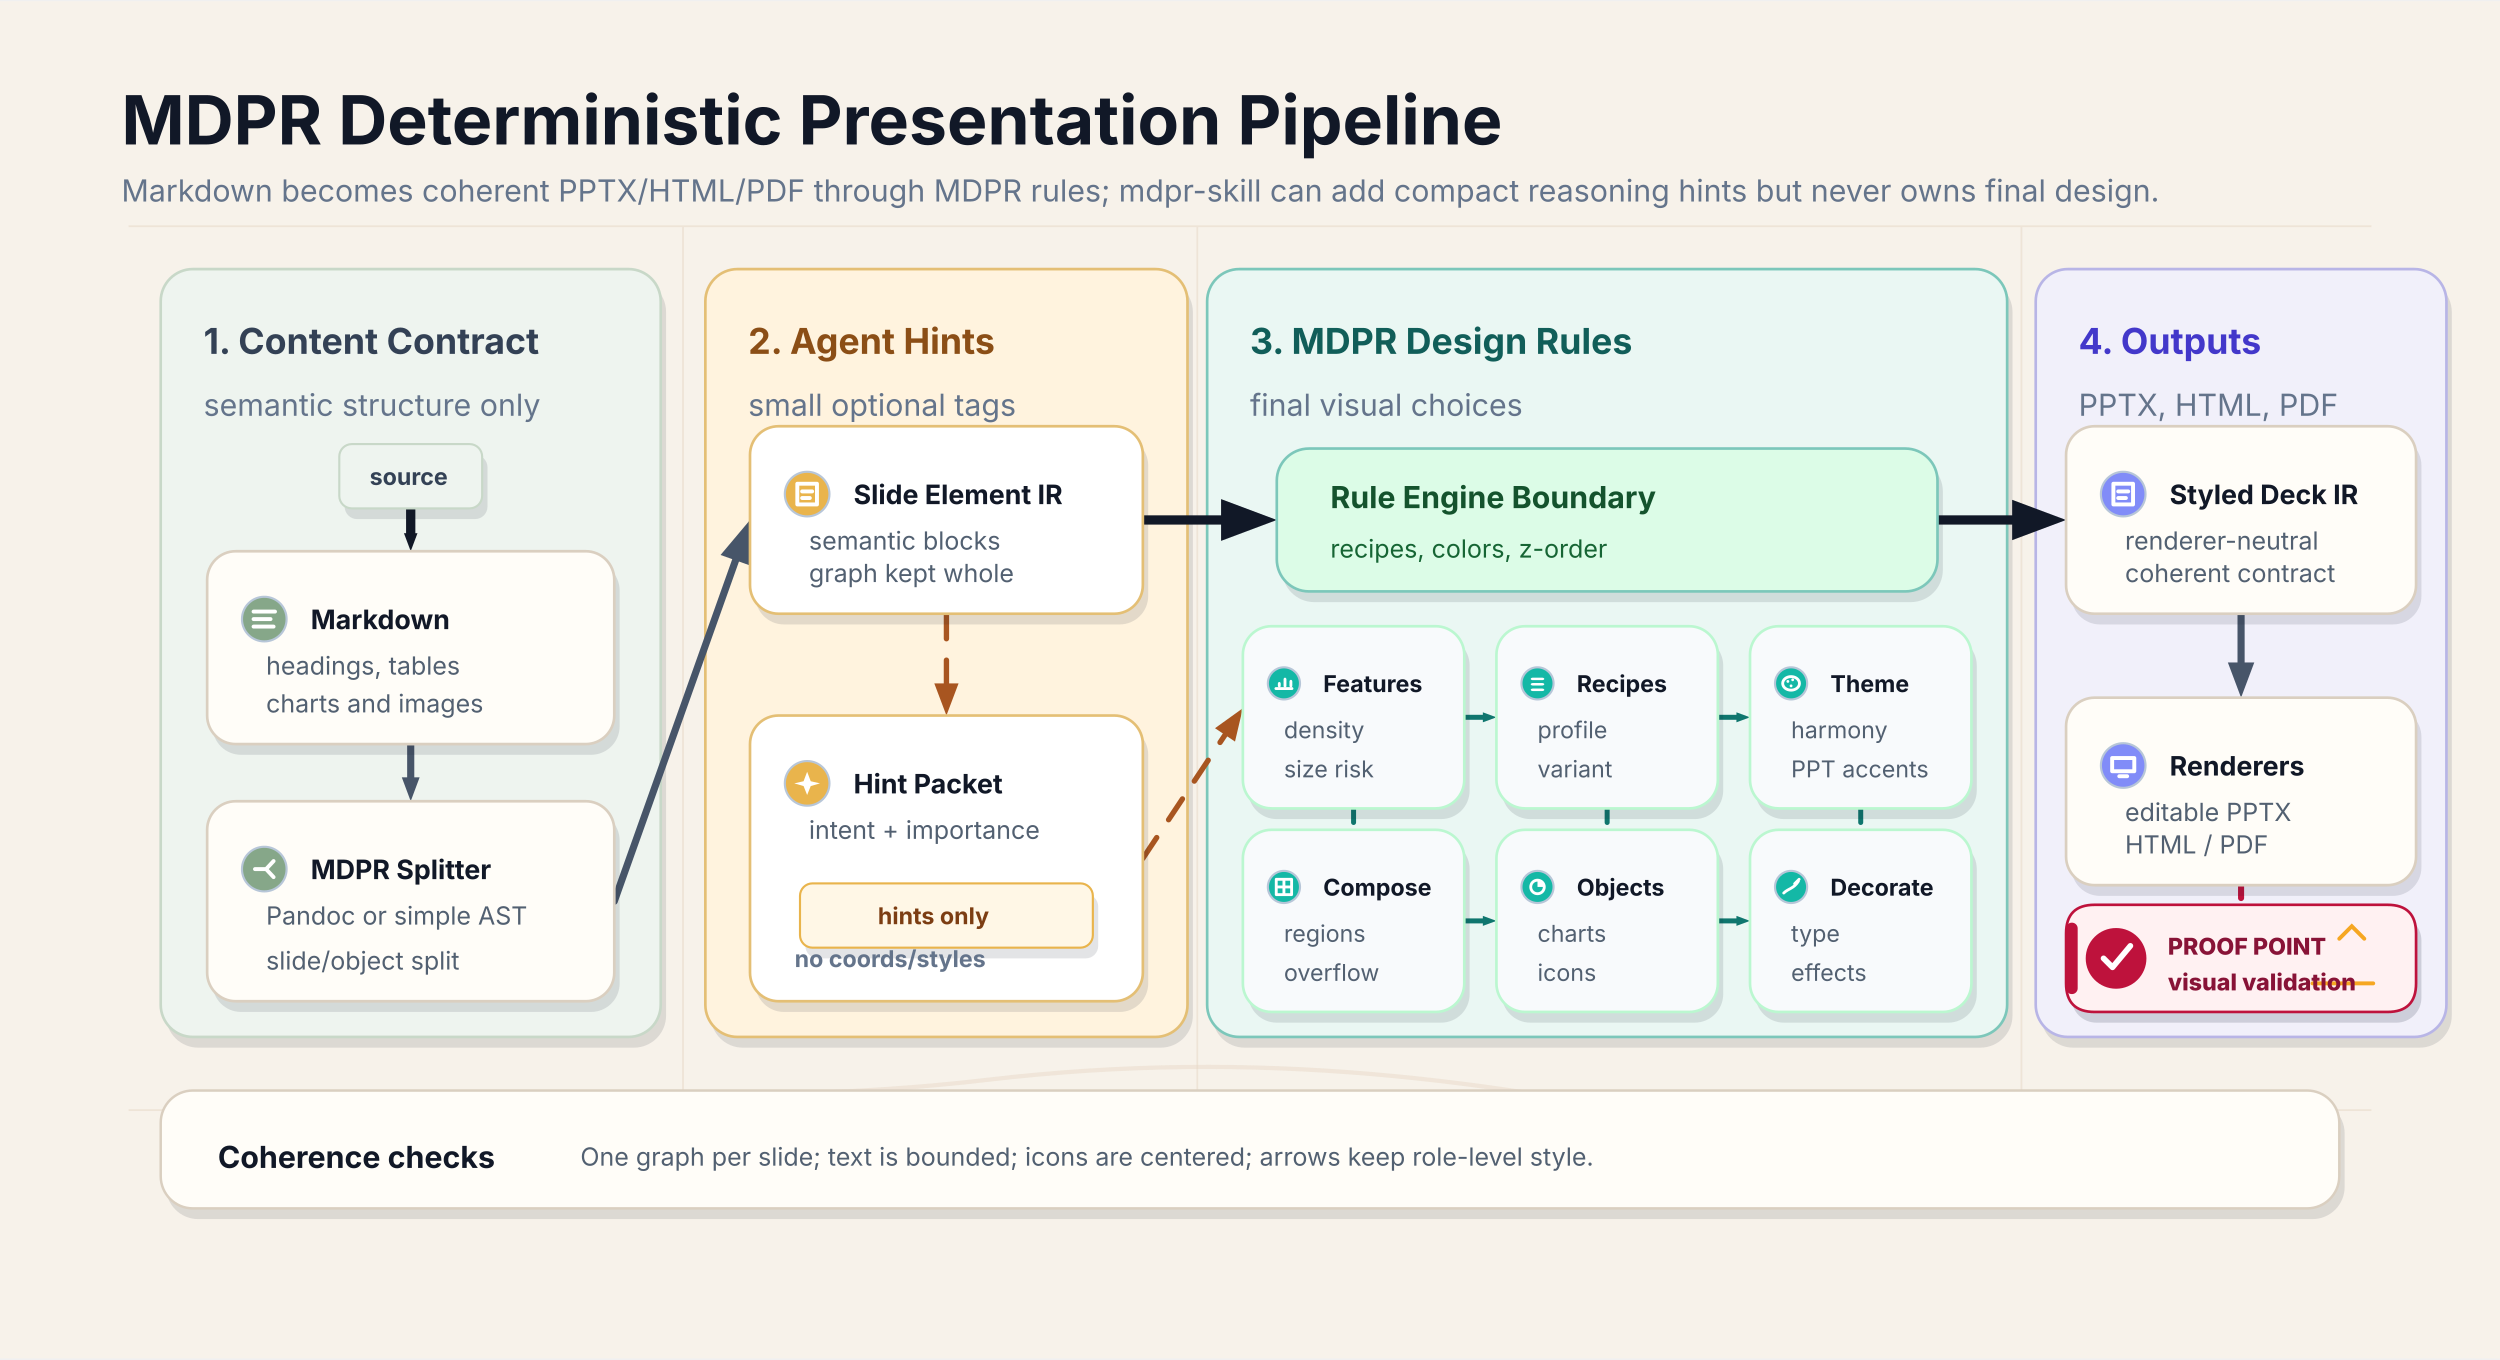
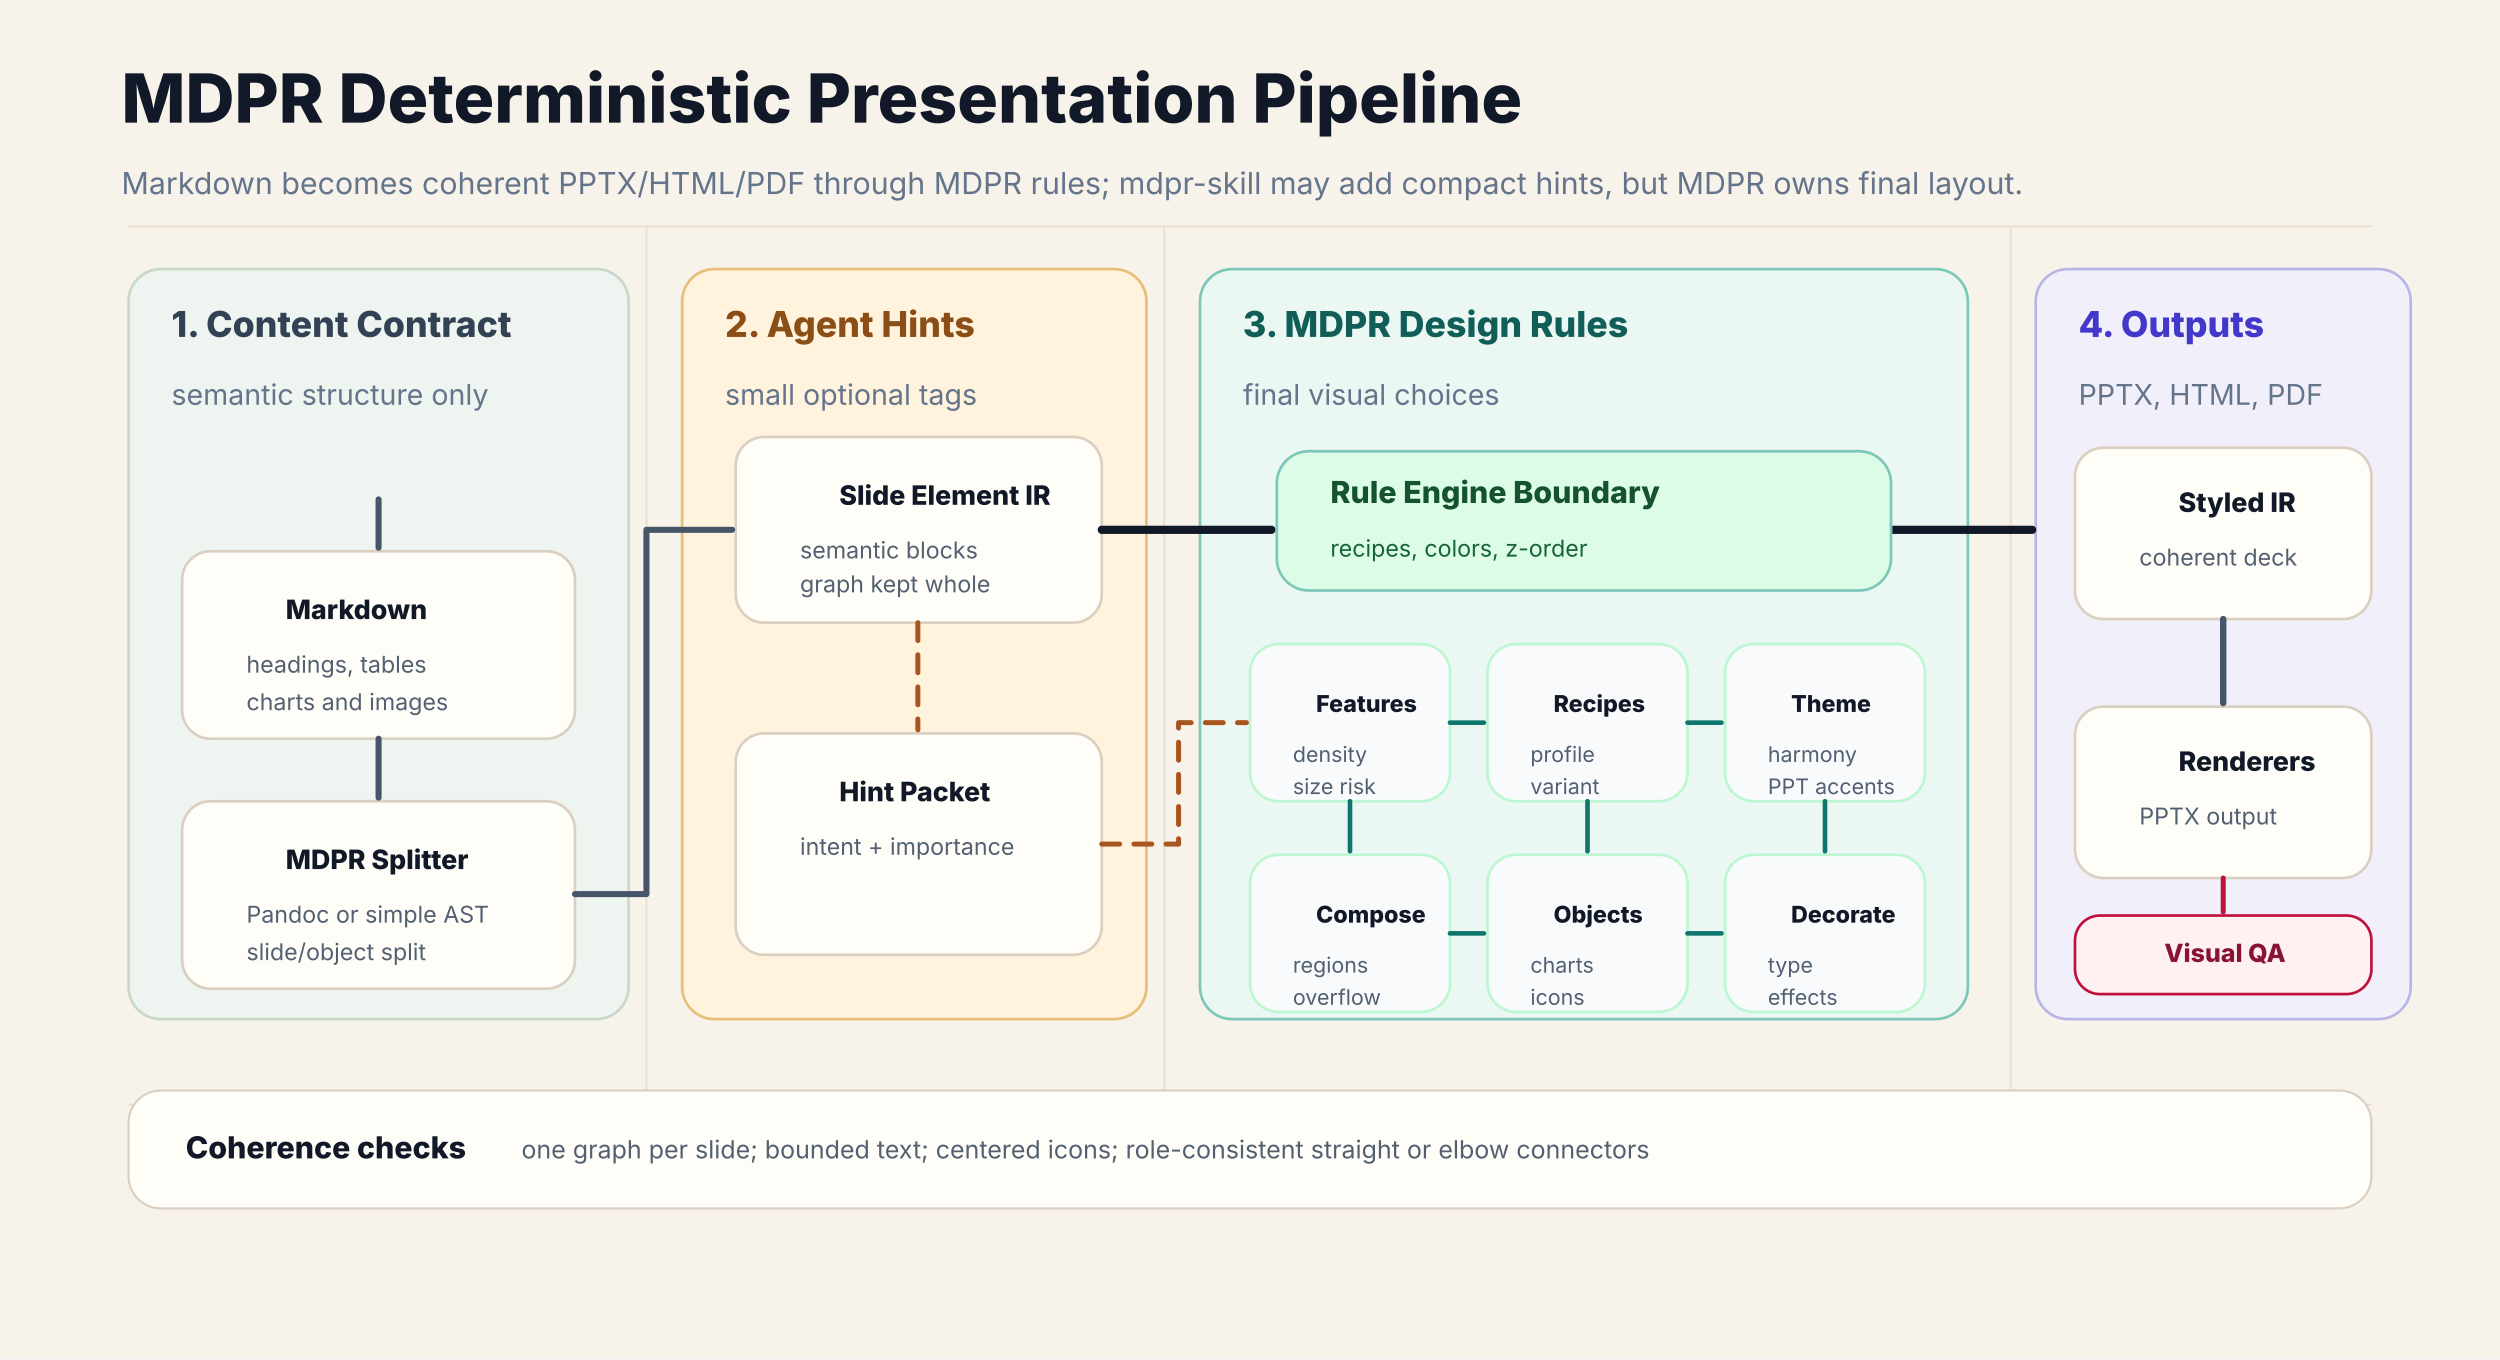
<svg xmlns="http://www.w3.org/2000/svg" width="2600" height="1414" viewBox="0 0 1400 760" role="img" aria-labelledby="title desc">
-   <rect id="z00_background" width="1400" height="760" fill="#F7F2EA" />
-   <path id="z00_editorial_grid" d="M72 126 H1328 M72 621 H1328 M382.5 126 V621 M670.5 126 V621 M1132 126 V621" fill="none" stroke="#E7D8C7" stroke-width="1" opacity="0.55" />
-   <path id="z00_flow_trace" d="M102 628 C280 602 400 622 553 604 S835 604 966 632 1190 655 1300 618" fill="none" stroke="#E7D8C7" stroke-width="2.4" opacity="0.48" />
-   <text id="header_title" x="68.0" y="66.0" fill="#111827" font-family="Inter, Segoe UI, Arial, sans-serif" font-size="38" font-weight="700" dominant-baseline="middle">MDPR Deterministic Presentation Pipeline</text>
-   <text id="header_subtitle" x="68.0" y="106.0" fill="#64748B" font-family="Inter, Segoe UI, Arial, sans-serif" font-size="17" font-weight="400" dominant-baseline="middle">Markdown becomes coherent PPTX/HTML/PDF through MDPR rules; mdpr-skill can add compact reasoning hints but never owns final design.</text>
-   <rect id="zone_content_panel_shadow" x="93.0" y="156.0" width="280.0" height="430.0" rx="18.0" fill="#0F172A" opacity="0.12" />
-   <rect id="zone_content_panel" x="90.0" y="150.0" width="280.0" height="430.0" rx="18.0" fill="#EEF4EF" stroke="#C8D8C8" stroke-width="1.5" />
-   <text id="zone_content_title" x="114.0" y="190.0" fill="#334155" font-family="Inter, Segoe UI, Arial, sans-serif" font-size="20" font-weight="700" dominant-baseline="middle">1. Content Contract</text>
-   <text id="zone_content_subtitle" x="114.0" y="226.0" fill="#64748B" font-family="Inter, Segoe UI, Arial, sans-serif" font-size="17" font-weight="400" dominant-baseline="middle">semantic structure only</text>
-   <rect id="zone_reasoning_panel_shadow" x="398.0" y="156.0" width="270.0" height="430.0" rx="18.0" fill="#0F172A" opacity="0.12" />
-   <rect id="zone_reasoning_panel" x="395.0" y="150.0" width="270.0" height="430.0" rx="18.0" fill="#FFF3DE" stroke="#E4BF75" stroke-width="1.5" />
-   <text id="zone_reasoning_title" x="419.0" y="190.0" fill="#8B4E16" font-family="Inter, Segoe UI, Arial, sans-serif" font-size="20" font-weight="700" dominant-baseline="middle">2. Agent Hints</text>
-   <text id="zone_reasoning_subtitle" x="419.0" y="226.0" fill="#64748B" font-family="Inter, Segoe UI, Arial, sans-serif" font-size="17" font-weight="400" dominant-baseline="middle">small optional tags</text>
-   <rect id="zone_rules_panel_shadow" x="679.0" y="156.0" width="448.0" height="430.0" rx="18.0" fill="#0F172A" opacity="0.12" />
-   <rect id="zone_rules_panel" x="676.0" y="150.0" width="448.0" height="430.0" rx="18.0" fill="#EAF7F3" stroke="#7CC7BA" stroke-width="1.5" />
-   <text id="zone_rules_title" x="700.0" y="190.0" fill="#115E59" font-family="Inter, Segoe UI, Arial, sans-serif" font-size="20" font-weight="700" dominant-baseline="middle">3. MDPR Design Rules</text>
-   <text id="zone_rules_subtitle" x="700.0" y="226.0" fill="#64748B" font-family="Inter, Segoe UI, Arial, sans-serif" font-size="17" font-weight="400" dominant-baseline="middle">final visual choices</text>
-   <rect id="zone_outputs_panel_shadow" x="1143.0" y="156.0" width="230.0" height="430.0" rx="18.0" fill="#0F172A" opacity="0.12" />
-   <rect id="zone_outputs_panel" x="1140.0" y="150.0" width="230.0" height="430.0" rx="18.0" fill="#F1F0FA" stroke="#B8B5E6" stroke-width="1.5" />
-   <text id="zone_outputs_title" x="1164.0" y="190.0" fill="#4338CA" font-family="Inter, Segoe UI, Arial, sans-serif" font-size="20" font-weight="700" dominant-baseline="middle">4. Outputs</text>
-   <text id="zone_outputs_subtitle" x="1164.0" y="226.0" fill="#64748B" font-family="Inter, Segoe UI, Arial, sans-serif" font-size="17" font-weight="400" dominant-baseline="middle">PPTX, HTML, PDF</text>
-   <g id="arrow_layer">
-     <path id="main_start_markdown" d="M230.0,284.0 L230.0,299.7" fill="none" stroke="#111827" stroke-width="5.2" stroke-linecap="round" stroke-linejoin="round" />
-     <polygon id="main_start_markdown_head" points="230.0,308.0 226.2,297.9 233.8,297.9" fill="#111827" />
-     <path id="main_markdown_splitter" d="M230.0,416.0 L230.0,437.0" fill="none" stroke="#475569" stroke-width="4.0" stroke-linecap="round" stroke-linejoin="round" />
-     <polygon id="main_markdown_splitter_head" points="230.0,448.0 225.0,434.6 235.0,434.6" fill="#475569" />
-     <path id="main_splitter_ir" d="M344.0,504.0 L413.4,309.0" fill="none" stroke="#475569" stroke-width="4.0" stroke-linecap="round" stroke-linejoin="round" />
-     <polygon id="main_splitter_ir_head" points="420.0,290.5 420.4,316.1 403.5,310.1" fill="#475569" />
-     <path id="hint_ir_reasoning" d="M530.0,343.0 L530.0,385.2" fill="none" stroke="#A85520" stroke-width="3.0" stroke-linecap="round" stroke-linejoin="round" stroke-dasharray="14 12" />
-     <polygon id="hint_ir_reasoning_head" points="530.0,400.0 523.2,382.0 536.8,382.0" fill="#A85520" />
-     <path id="main_ir_rules" d="M640.0,290.5 L689.4,290.5" fill="none" stroke="#111827" stroke-width="5.2" stroke-linecap="round" stroke-linejoin="round" />
-     <polygon id="main_ir_rules_head" points="715.0,290.5 683.8,302.2 683.8,278.8" fill="#111827" />
-     <path id="hint_reasoning_rules" d="M640.0,480.0 L687.8,408.2" fill="none" stroke="#A85520" stroke-width="3.0" stroke-linecap="round" stroke-linejoin="round" stroke-dasharray="14 12" />
-     <polygon id="hint_reasoning_rules_head" points="696.0,395.9 691.6,414.6 680.4,407.1" fill="#A85520" />
-     <path id="rule_features_recipes" d="M820.0,401.0 L831.8,401.0" fill="none" stroke="#0F766E" stroke-width="2.8" stroke-linecap="round" stroke-linejoin="round" />
-     <polygon id="rule_features_recipes_head" points="838.0,401.0 830.4,403.8 830.4,398.2" fill="#0F766E" />
-     <path id="rule_recipes_theme" d="M962.0,401.0 L973.8,401.0" fill="none" stroke="#0F766E" stroke-width="2.8" stroke-linecap="round" stroke-linejoin="round" />
-     <polygon id="rule_recipes_theme_head" points="980.0,401.0 972.4,403.8 972.4,398.2" fill="#0F766E" />
-     <path id="rule_features_compose" d="M758.0,452.0 L758.0,459.9" fill="none" stroke="#0F766E" stroke-width="2.8" stroke-linecap="round" stroke-linejoin="round" />
-     <path id="rule_recipes_objects" d="M900.0,452.0 L900.0,459.9" fill="none" stroke="#0F766E" stroke-width="2.8" stroke-linecap="round" stroke-linejoin="round" />
-     <path id="rule_theme_decorate" d="M1042.0,452.0 L1042.0,459.9" fill="none" stroke="#0F766E" stroke-width="2.8" stroke-linecap="round" stroke-linejoin="round" />
-     <path id="rule_compose_objects" d="M820.0,515.0 L831.8,515.0" fill="none" stroke="#0F766E" stroke-width="2.8" stroke-linecap="round" stroke-linejoin="round" />
-     <polygon id="rule_compose_objects_head" points="838.0,515.0 830.4,517.8 830.4,512.2" fill="#0F766E" />
-     <path id="rule_objects_decorate" d="M962.0,515.0 L973.8,515.0" fill="none" stroke="#0F766E" stroke-width="2.8" stroke-linecap="round" stroke-linejoin="round" />
-     <polygon id="rule_objects_decorate_head" points="980.0,515.0 972.4,517.8 972.4,512.2" fill="#0F766E" />
-     <path id="main_rules_styled_ir" d="M1085.0,290.5 L1132.2,290.5" fill="none" stroke="#111827" stroke-width="5.2" stroke-linecap="round" stroke-linejoin="round" />
-     <polygon id="main_rules_styled_ir_head" points="1157.0,290.5 1126.8,301.8 1126.8,279.2" fill="#111827" />
-     <path id="main_styled_renderers" d="M1255.0,343.0 L1255.0,373.8" fill="none" stroke="#475569" stroke-width="4.0" stroke-linecap="round" stroke-linejoin="round" />
-     <polygon id="main_styled_renderers_head" points="1255.0,390.0 1247.6,370.3 1262.4,370.3" fill="#475569" />
-     <path id="validation_loop" d="M1255.0,495.0 L1255.0,502.2" fill="none" stroke="#BE123C" stroke-width="3.4" stroke-linecap="round" stroke-linejoin="round" />
+   <rect width="1400" height="760" fill="#F7F2EA" />
+   <path d="M72 126 H1328 M72 618 H1328 M362 126 V618 M652 126 V618 M1126 126 V618" fill="none" stroke="#E7D8C7" stroke-width="1.2" opacity="0.7" />
+   <text x="68" y="68" font-family="Aptos, Inter, Arial" font-size="38" font-weight="800" fill="#111827">MDPR Deterministic Presentation Pipeline</text>
+   <text x="68" y="108" font-family="Aptos, Inter, Arial" font-size="17" fill="#64748B">Markdown becomes coherent PPTX/HTML/PDF through MDPR rules; mdpr-skill may add compact hints, but MDPR owns final layout.</text>
+   <g fill="#EEF4EF" stroke="#C8D8C8" stroke-width="1.5">
+     <rect x="72" y="150" width="280" height="420" rx="18" />
  </g>
-   <rect id="start_flag_shadow" x="193.0" y="254.0" width="80.0" height="36.0" rx="7.0" fill="#0F172A" opacity="0.12" />
-   <rect id="start_flag" x="190.0" y="248.0" width="80.0" height="36.0" rx="7.0" fill="#EEF4EF" stroke="#C8D8C8" stroke-width="1.2" />
-   <text id="start_flag_text" x="207.0" y="266.0" fill="#334155" font-family="Inter, Segoe UI, Arial, sans-serif" font-size="13" font-weight="700" dominant-baseline="middle">source</text>
-   <rect id="markdown_card_shadow" x="119.0" y="314.0" width="228.0" height="108.0" rx="16.0" fill="#0F172A" opacity="0.12" />
-   <rect id="markdown_card" x="116.0" y="308.0" width="228.0" height="108.0" rx="16.0" fill="#FFFDF8" stroke="#DACFC0" stroke-width="1.5" />
-   <circle id="markdown_dot" cx="148.0" cy="346.0" r="12.5" fill="#86A789" stroke="#B7C6D8" stroke-width="1.2" />
-   <path id="markdown_icon" d="M142.0,341.8 H154.0 M142.0,346.0 H151.5 M142.0,350.2 H153.2" fill="none" stroke="#FFFFFF" stroke-width="2.2" stroke-linecap="round" stroke-linejoin="round" />
-   <text id="markdown_title" x="174.0" y="346.0" fill="#111827" font-family="Inter, Segoe UI, Arial, sans-serif" font-size="15" font-weight="700" dominant-baseline="middle">Markdown</text>
-   <text id="markdown_line_0" x="149.0" y="372.0" fill="#526071" font-family="Inter, Segoe UI, Arial, sans-serif" font-size="14" font-weight="400" dominant-baseline="middle">headings, tables</text>
-   <text id="markdown_line_1" x="149.0" y="393.2" fill="#526071" font-family="Inter, Segoe UI, Arial, sans-serif" font-size="14" font-weight="400" dominant-baseline="middle">charts and images</text>
-   <rect id="splitter_card_shadow" x="119.0" y="454.0" width="228.0" height="112.0" rx="16.0" fill="#0F172A" opacity="0.12" />
-   <rect id="splitter_card" x="116.0" y="448.0" width="228.0" height="112.0" rx="16.0" fill="#FFFDF8" stroke="#DACFC0" stroke-width="1.5" />
-   <circle id="splitter_dot" cx="148.0" cy="486.0" r="12.5" fill="#86A789" stroke="#B7C6D8" stroke-width="1.2" />
-   <path id="splitter_icon" d="M142.8,486.0 H149.0 M149.0,486.0 L153.2,481.5 M149.0,486.0 L153.2,490.5" fill="none" stroke="#FFFFFF" stroke-width="2.2" stroke-linecap="round" stroke-linejoin="round" />
-   <text id="splitter_title" x="174.0" y="486.0" fill="#111827" font-family="Inter, Segoe UI, Arial, sans-serif" font-size="15" font-weight="700" dominant-baseline="middle">MDPR Splitter</text>
-   <text id="splitter_line_0" x="149.0" y="512.0" fill="#526071" font-family="Inter, Segoe UI, Arial, sans-serif" font-size="14" font-weight="400" dominant-baseline="middle">Pandoc or simple AST</text>
-   <text id="splitter_line_1" x="149.0" y="537.2" fill="#526071" font-family="Inter, Segoe UI, Arial, sans-serif" font-size="14" font-weight="400" dominant-baseline="middle">slide/object split</text>
-   <rect id="ir_core_card_shadow" x="423.0" y="244.0" width="220.0" height="105.0" rx="16.0" fill="#0F172A" opacity="0.12" />
-   <rect id="ir_core_card" x="420.0" y="238.0" width="220.0" height="105.0" rx="16.0" fill="#FFFFFF" stroke="#E4BF75" stroke-width="1.5" />
-   <circle id="ir_core_dot" cx="452.0" cy="276.0" r="12.5" fill="#E9B44C" stroke="#B7C6D8" stroke-width="1.2" />
-   <path id="ir_core_icon" d="M446.5,270.2 H457.5 V281.8 H446.5 Z M449.2,274.5 H454.8 M449.2,278.2 H453.5" fill="none" stroke="#FFFFFF" stroke-width="2.2" stroke-linecap="round" stroke-linejoin="round" />
-   <text id="ir_core_title" x="478.0" y="276.0" fill="#111827" font-family="Inter, Segoe UI, Arial, sans-serif" font-size="15" font-weight="700" dominant-baseline="middle">Slide Element IR</text>
-   <text id="ir_core_line_0" x="453.0" y="302.0" fill="#526071" font-family="Inter, Segoe UI, Arial, sans-serif" font-size="14" font-weight="400" dominant-baseline="middle">semantic blocks</text>
-   <text id="ir_core_line_1" x="453.0" y="320.2" fill="#526071" font-family="Inter, Segoe UI, Arial, sans-serif" font-size="14" font-weight="400" dominant-baseline="middle">graph kept whole</text>
-   <rect id="reasoning_card_shadow" x="423.0" y="406.0" width="220.0" height="160.0" rx="16.0" fill="#0F172A" opacity="0.12" />
-   <rect id="reasoning_card" x="420.0" y="400.0" width="220.0" height="160.0" rx="16.0" fill="#FFFFFF" stroke="#E4BF75" stroke-width="1.5" />
-   <circle id="reasoning_dot" cx="452.0" cy="438.0" r="12.5" fill="#E9B44C" stroke="#B7C6D8" stroke-width="1.2" />
-   <path id="reasoning_icon" d="M452.0,431.5 L454.0,436.8 L459.2,438.0 L454.0,439.5 L452.0,444.5 L450.0,439.5 L444.8,438.0 L450.0,436.8 Z" fill="#FFFFFF" />
-   <text id="reasoning_title" x="478.0" y="438.0" fill="#111827" font-family="Inter, Segoe UI, Arial, sans-serif" font-size="15" font-weight="700" dominant-baseline="middle">Hint Packet</text>
-   <text id="reasoning_line_0" x="453.0" y="464.0" fill="#526071" font-family="Inter, Segoe UI, Arial, sans-serif" font-size="14" font-weight="400" dominant-baseline="middle">intent + importance</text>
-   <rect id="reasoning_guard_shadow" x="451.0" y="500.0" width="164.0" height="36.0" rx="7.0" fill="#0F172A" opacity="0.12" />
-   <rect id="reasoning_guard" x="448.0" y="494.0" width="164.0" height="36.0" rx="7.0" fill="#FFF7E6" stroke="#E9B44C" stroke-width="1.2" />
-   <text id="reasoning_guard_text" x="491.6" y="512.0" fill="#7C3D12" font-family="Inter, Segoe UI, Arial, sans-serif" font-size="13" font-weight="700" dominant-baseline="middle">hints only</text>
-   <text id="reasoning_limit" x="445.0" y="536.0" fill="#64748B" font-family="Inter, Segoe UI, Arial, sans-serif" font-size="13" font-weight="700" dominant-baseline="middle">no coords/styles</text>
-   <rect id="rule_engine_card_shadow" x="718.0" y="256.5" width="370.0" height="80.0" rx="18.0" fill="#0F172A" opacity="0.12" />
-   <rect id="rule_engine_card" x="715.0" y="250.5" width="370.0" height="80.0" rx="18.0" fill="#DCFCE7" stroke="#7CC7BA" stroke-width="1.5" />
-   <text id="rule_engine_title" x="745.0" y="277.5" fill="#14532D" font-family="Inter, Segoe UI, Arial, sans-serif" font-size="17" font-weight="700" dominant-baseline="middle">Rule Engine Boundary</text>
-   <text id="rule_engine_body" x="745.0" y="306.5" fill="#166534" font-family="Inter, Segoe UI, Arial, sans-serif" font-size="14" font-weight="400" dominant-baseline="middle">recipes, colors, z-order</text>
-   <rect id="features_card_shadow" x="699.0" y="356.0" width="124.0" height="102.0" rx="16.0" fill="#0F172A" opacity="0.12" />
-   <rect id="features_card" x="696.0" y="350.0" width="124.0" height="102.0" rx="16.0" fill="#F8FAFC" stroke="#BBF7D0" stroke-width="1.5" />
-   <circle id="features_dot" cx="719.0" cy="382.0" r="9" fill="#14B8A6" stroke="#B7C6D8" stroke-width="1.2" />
-   <path id="features_icon" d="M714.5,384.9 H723.5" fill="none" stroke="#FFFFFF" stroke-width="1.6" stroke-linecap="round" stroke-linejoin="round" />
-   <rect id="features_bar_0" x="715.6" y="381.2" width="1.6" height="3.1" rx="1.0" fill="#FFFFFF" />
-   <rect id="features_bar_1" x="718.8" y="378.8" width="1.6" height="5.6" rx="1.0" fill="#FFFFFF" />
-   <rect id="features_bar_2" x="722.1" y="380.0" width="1.6" height="4.3" rx="1.0" fill="#FFFFFF" />
-   <text id="features_title" x="741.0" y="382.0" fill="#111827" font-family="Inter, Segoe UI, Arial, sans-serif" font-size="13" font-weight="700" dominant-baseline="middle">Features</text>
-   <text id="features_line_0" x="719.0" y="408.0" fill="#526071" font-family="Inter, Segoe UI, Arial, sans-serif" font-size="13" font-weight="400" dominant-baseline="middle">density</text>
-   <text id="features_line_1" x="719.0" y="429.9" fill="#526071" font-family="Inter, Segoe UI, Arial, sans-serif" font-size="13" font-weight="400" dominant-baseline="middle">size risk</text>
-   <rect id="recipes_card_shadow" x="841.0" y="356.0" width="124.0" height="102.0" rx="16.0" fill="#0F172A" opacity="0.12" />
-   <rect id="recipes_card" x="838.0" y="350.0" width="124.0" height="102.0" rx="16.0" fill="#F8FAFC" stroke="#BBF7D0" stroke-width="1.5" />
-   <circle id="recipes_dot" cx="861.0" cy="382.0" r="9" fill="#14B8A6" stroke="#B7C6D8" stroke-width="1.2" />
-   <rect id="recipes_layer_0" x="857.2" y="378.8" width="7.6" height="1.4" rx="1.2" fill="#FFFFFF" />
-   <rect id="recipes_layer_1" x="857.2" y="381.8" width="7.6" height="1.4" rx="1.2" fill="#FFFFFF" />
-   <rect id="recipes_layer_2" x="857.2" y="384.9" width="7.6" height="1.4" rx="1.2" fill="#FFFFFF" />
-   <text id="recipes_title" x="883.0" y="382.0" fill="#111827" font-family="Inter, Segoe UI, Arial, sans-serif" font-size="13" font-weight="700" dominant-baseline="middle">Recipes</text>
-   <text id="recipes_line_0" x="861.0" y="408.0" fill="#526071" font-family="Inter, Segoe UI, Arial, sans-serif" font-size="13" font-weight="400" dominant-baseline="middle">profile</text>
-   <text id="recipes_line_1" x="861.0" y="429.9" fill="#526071" font-family="Inter, Segoe UI, Arial, sans-serif" font-size="13" font-weight="400" dominant-baseline="middle">variant</text>
-   <rect id="theme_card_shadow" x="983.0" y="356.0" width="124.0" height="102.0" rx="16.0" fill="#0F172A" opacity="0.12" />
-   <rect id="theme_card" x="980.0" y="350.0" width="124.0" height="102.0" rx="16.0" fill="#F8FAFC" stroke="#BBF7D0" stroke-width="1.5" />
-   <circle id="theme_dot" cx="1003.0" cy="382.0" r="9" fill="#14B8A6" stroke="#B7C6D8" stroke-width="1.2" />
-   <ellipse id="theme_palette" cx="1003.0" cy="382.0" rx="4.7" ry="3.8" fill="none" stroke="#FFFFFF" stroke-width="1.6" stroke-linecap="round" stroke-linejoin="round" />
-   <circle id="theme_dot_0" cx="1001.2" cy="380.9" r="0.8" fill="#FFFFFF" />
-   <circle id="theme_dot_1" cx="1003.9" cy="380.0" r="0.8" fill="#FFFFFF" />
-   <circle id="theme_dot_2" cx="1003.0" cy="383.4" r="0.8" fill="#FFFFFF" />
-   <text id="theme_title" x="1025.0" y="382.0" fill="#111827" font-family="Inter, Segoe UI, Arial, sans-serif" font-size="13" font-weight="700" dominant-baseline="middle">Theme</text>
-   <text id="theme_line_0" x="1003.0" y="408.0" fill="#526071" font-family="Inter, Segoe UI, Arial, sans-serif" font-size="13" font-weight="400" dominant-baseline="middle">harmony</text>
-   <text id="theme_line_1" x="1003.0" y="429.9" fill="#526071" font-family="Inter, Segoe UI, Arial, sans-serif" font-size="13" font-weight="400" dominant-baseline="middle">PPT accents</text>
-   <rect id="compose_card_shadow" x="699.0" y="470.0" width="124.0" height="102.0" rx="16.0" fill="#0F172A" opacity="0.12" />
-   <rect id="compose_card" x="696.0" y="464.0" width="124.0" height="102.0" rx="16.0" fill="#F8FAFC" stroke="#BBF7D0" stroke-width="1.5" />
-   <circle id="compose_dot" cx="719.0" cy="496.0" r="9" fill="#14B8A6" stroke="#B7C6D8" stroke-width="1.2" />
-   <path id="compose_icon" d="M714.7,491.7 H723.3 V500.3 H714.7 Z M719.0,491.7 V500.3 M714.7,496.0 H723.3" fill="none" stroke="#FFFFFF" stroke-width="1.6" stroke-linecap="round" stroke-linejoin="round" />
-   <text id="compose_title" x="741.0" y="496.0" fill="#111827" font-family="Inter, Segoe UI, Arial, sans-serif" font-size="13" font-weight="700" dominant-baseline="middle">Compose</text>
-   <text id="compose_line_0" x="719.0" y="522.0" fill="#526071" font-family="Inter, Segoe UI, Arial, sans-serif" font-size="13" font-weight="400" dominant-baseline="middle">regions</text>
-   <text id="compose_line_1" x="719.0" y="543.9" fill="#526071" font-family="Inter, Segoe UI, Arial, sans-serif" font-size="13" font-weight="400" dominant-baseline="middle">overflow</text>
-   <rect id="objects_card_shadow" x="841.0" y="470.0" width="124.0" height="102.0" rx="16.0" fill="#0F172A" opacity="0.12" />
-   <rect id="objects_card" x="838.0" y="464.0" width="124.0" height="102.0" rx="16.0" fill="#F8FAFC" stroke="#BBF7D0" stroke-width="1.5" />
-   <circle id="objects_dot" cx="861.0" cy="496.0" r="9" fill="#14B8A6" stroke="#B7C6D8" stroke-width="1.2" />
-   <circle id="objects_ring" cx="861.0" cy="496.0" r="3.8" fill="none" stroke="#FFFFFF" stroke-width="1.6" stroke-linecap="round" stroke-linejoin="round" />
-   <path id="objects_slice" d="M861.0,496.0 L864.8,496.0 A3.8,3.8 0 0 0 861.0,492.2 Z" fill="#FFFFFF" />
-   <text id="objects_title" x="883.0" y="496.0" fill="#111827" font-family="Inter, Segoe UI, Arial, sans-serif" font-size="13" font-weight="700" dominant-baseline="middle">Objects</text>
-   <text id="objects_line_0" x="861.0" y="522.0" fill="#526071" font-family="Inter, Segoe UI, Arial, sans-serif" font-size="13" font-weight="400" dominant-baseline="middle">charts</text>
-   <text id="objects_line_1" x="861.0" y="543.9" fill="#526071" font-family="Inter, Segoe UI, Arial, sans-serif" font-size="13" font-weight="400" dominant-baseline="middle">icons</text>
-   <rect id="decorate_card_shadow" x="983.0" y="470.0" width="124.0" height="102.0" rx="16.0" fill="#0F172A" opacity="0.12" />
-   <rect id="decorate_card" x="980.0" y="464.0" width="124.0" height="102.0" rx="16.0" fill="#F8FAFC" stroke="#BBF7D0" stroke-width="1.5" />
-   <circle id="decorate_dot" cx="1003.0" cy="496.0" r="9" fill="#14B8A6" stroke="#B7C6D8" stroke-width="1.2" />
-   <path id="decorate_icon" d="M998.9,499.4 C1001.4,496.9 1004.6,496.9 1007.1,492.8 M1005.0,494.2 L1007.5,491.7" fill="none" stroke="#FFFFFF" stroke-width="1.6" stroke-linecap="round" stroke-linejoin="round" />
-   <text id="decorate_title" x="1025.0" y="496.0" fill="#111827" font-family="Inter, Segoe UI, Arial, sans-serif" font-size="13" font-weight="700" dominant-baseline="middle">Decorate</text>
-   <text id="decorate_line_0" x="1003.0" y="522.0" fill="#526071" font-family="Inter, Segoe UI, Arial, sans-serif" font-size="13" font-weight="400" dominant-baseline="middle">type</text>
-   <text id="decorate_line_1" x="1003.0" y="543.9" fill="#526071" font-family="Inter, Segoe UI, Arial, sans-serif" font-size="13" font-weight="400" dominant-baseline="middle">effects</text>
-   <rect id="styled_ir_card_shadow" x="1160.0" y="244.0" width="196.0" height="105.0" rx="16.0" fill="#0F172A" opacity="0.12" />
-   <rect id="styled_ir_card" x="1157.0" y="238.0" width="196.0" height="105.0" rx="16.0" fill="#FFFDF8" stroke="#DACFC0" stroke-width="1.5" />
-   <circle id="styled_ir_dot" cx="1189.0" cy="276.0" r="12.5" fill="#818CF8" stroke="#B7C6D8" stroke-width="1.2" />
-   <path id="styled_ir_icon" d="M1183.5,270.2 H1194.5 V281.8 H1183.5 Z M1186.2,274.5 H1191.8 M1186.2,278.2 H1190.5" fill="none" stroke="#FFFFFF" stroke-width="2.2" stroke-linecap="round" stroke-linejoin="round" />
-   <text id="styled_ir_title" x="1215.0" y="276.0" fill="#111827" font-family="Inter, Segoe UI, Arial, sans-serif" font-size="15" font-weight="700" dominant-baseline="middle">Styled Deck IR</text>
-   <text id="styled_ir_line_0" x="1190.0" y="302.0" fill="#526071" font-family="Inter, Segoe UI, Arial, sans-serif" font-size="14" font-weight="400" dominant-baseline="middle">renderer-neutral</text>
-   <text id="styled_ir_line_1" x="1190.0" y="320.2" fill="#526071" font-family="Inter, Segoe UI, Arial, sans-serif" font-size="14" font-weight="400" dominant-baseline="middle">coherent contract</text>
-   <rect id="renderers_card_shadow" x="1160.0" y="396.0" width="196.0" height="105.0" rx="16.0" fill="#0F172A" opacity="0.12" />
-   <rect id="renderers_card" x="1157.0" y="390.0" width="196.0" height="105.0" rx="16.0" fill="#FFFDF8" stroke="#DACFC0" stroke-width="1.5" />
-   <circle id="renderers_dot" cx="1189.0" cy="428.0" r="12.5" fill="#818CF8" stroke="#B7C6D8" stroke-width="1.2" />
-   <path id="renderers_icon" d="M1182.8,423.8 H1195.2 V431.2 H1182.8 Z M1186.8,434.0 H1191.2" fill="none" stroke="#FFFFFF" stroke-width="2.2" stroke-linecap="round" stroke-linejoin="round" />
-   <text id="renderers_title" x="1215.0" y="428.0" fill="#111827" font-family="Inter, Segoe UI, Arial, sans-serif" font-size="15" font-weight="700" dominant-baseline="middle">Renderers</text>
-   <text id="renderers_line_0" x="1190.0" y="454.0" fill="#526071" font-family="Inter, Segoe UI, Arial, sans-serif" font-size="14" font-weight="400" dominant-baseline="middle">editable PPTX</text>
-   <text id="renderers_line_1" x="1190.0" y="472.2" fill="#526071" font-family="Inter, Segoe UI, Arial, sans-serif" font-size="14" font-weight="400" dominant-baseline="middle">HTML / PDF</text>
-   <rect id="visual_check_shadow" x="1160.0" y="512.0" width="196.0" height="60.0" rx="14" fill="#0F172A" opacity="0.16" />
-   <path id="visual_check" d="M1173.0,506.0 H1337.0 Q1353.0,506.0 1353.0,522.0 V550.0 Q1353.0,566.0 1337.0,566.0 H1173.0 Q1157.0,566.0 1157.0,550.0 V522.0 Q1157.0,506.0 1173.0,506.0 Z" fill="#FFF1F2" stroke="#BE123C" stroke-width="1.5" />
-   <rect id="visual_check_stripe" x="1157.0" y="516.0" width="6.5" height="40.0" rx="3.2" fill="#BE123C" />
-   <circle id="visual_check_seal" cx="1185.0" cy="536.0" r="17" fill="#BE123C" />
-   <path id="visual_check_check" d="M1178.0,536.0 L1183.0,541.0 L1193.0,529.0" fill="none" stroke="#FFFFFF" stroke-width="3.2" stroke-linecap="round" stroke-linejoin="round" />
-   <path id="visual_check_spark" d="M1310.0,525.0 l7,-7 l7,7 M1295.0,550.0 h34" fill="none" stroke="#F59E0B" stroke-width="2.2" stroke-linecap="round" opacity="0.9" />
-   <text id="visual_check_label" x="1214.0" y="529.0" fill="#881337" font-family="Inter, Segoe UI, Arial, sans-serif" font-size="13" font-weight="800" dominant-baseline="middle">PROOF POINT</text>
-   <text id="visual_check_text" x="1214.0" y="549.0" fill="#881337" font-family="Inter, Segoe UI, Arial, sans-serif" font-size="13" font-weight="800" dominant-baseline="middle">visual validation</text>
-   <rect id="coherence_band_shadow" x="93.0" y="616.0" width="1220.0" height="66.0" rx="18.0" fill="#0F172A" opacity="0.12" />
-   <rect id="coherence_band" x="90.0" y="610.0" width="1220.0" height="66.0" rx="18.0" fill="#FFFDF8" stroke="#DACFC0" stroke-width="1.4" />
-   <text id="coherence_title" x="122.0" y="647.0" fill="#111827" font-family="Inter, Segoe UI, Arial, sans-serif" font-size="17" font-weight="700" dominant-baseline="middle">Coherence checks</text>
-   <text id="coherence_body" x="325.0" y="647.0" fill="#526071" font-family="Inter, Segoe UI, Arial, sans-serif" font-size="14" font-weight="400" dominant-baseline="middle">One graph per slide; text is bounded; icons are centered; arrows keep role-level style.</text>
+   <g fill="#FFF3DE" stroke="#E4BF75" stroke-width="1.5">
+     <rect x="382" y="150" width="260" height="420" rx="18" />
+   </g>
+   <g fill="#EAF7F3" stroke="#7CC7BA" stroke-width="1.5">
+     <rect x="672" y="150" width="430" height="420" rx="18" />
+   </g>
+   <g fill="#F1F0FA" stroke="#B8B5E6" stroke-width="1.5">
+     <rect x="1140" y="150" width="210" height="420" rx="18" />
+   </g>
+   <g font-family="Aptos, Inter, Arial" font-size="20" font-weight="800">
+     <text x="96" y="188" fill="#334155">1. Content Contract</text>
+     <text x="406" y="188" fill="#8B4E16">2. Agent Hints</text>
+     <text x="696" y="188" fill="#115E59">3. MDPR Design Rules</text>
+     <text x="1164" y="188" fill="#4338CA">4. Outputs</text>
+   </g>
+   <g font-family="Aptos, Inter, Arial" font-size="16" fill="#64748B">
+     <text x="96" y="226">semantic structure only</text>
+     <text x="406" y="226">small optional tags</text>
+     <text x="696" y="226">final visual choices</text>
+     <text x="1164" y="226">PPTX, HTML, PDF</text>
+   </g>
+   <g fill="#FFFDF8" stroke="#DACFC0" stroke-width="1.5">
+     <rect x="102" y="308" width="220" height="105" rx="16" />
+     <rect x="102" y="448" width="220" height="105" rx="16" />
+     <rect x="412" y="244" width="205" height="104" rx="16" />
+     <rect x="412" y="410" width="205" height="124" rx="16" />
+     <rect x="1162" y="250" width="166" height="96" rx="16" />
+     <rect x="1162" y="395" width="166" height="96" rx="16" />
+   </g>
+   <g fill="#F8FAFC" stroke="#BBF7D0" stroke-width="1.5">
+     <rect x="700" y="360" width="112" height="88" rx="16" />
+     <rect x="833" y="360" width="112" height="88" rx="16" />
+     <rect x="966" y="360" width="112" height="88" rx="16" />
+     <rect x="700" y="478" width="112" height="88" rx="16" />
+     <rect x="833" y="478" width="112" height="88" rx="16" />
+     <rect x="966" y="478" width="112" height="88" rx="16" />
+   </g>
+   <g fill="none" stroke-linecap="round" stroke-linejoin="round">
+     <path d="M212 279 V306 M212 413 V446 M322 500 H362 V296 H410" stroke="#475569" stroke-width="3.4" />
+     <path d="M617 296 H712 M1059 296 H1138" stroke="#111827" stroke-width="4.6" />
+     <path d="M514 348 V408 M617 472 H660 V404 H698" stroke="#A85520" stroke-width="2.8" stroke-dasharray="10 8" />
+     <path d="M812 404 H831 M945 404 H964 M812 522 H831 M945 522 H964 M756 448 V476 M889 448 V476 M1022 448 V476" stroke="#0F766E" stroke-width="2.6" />
+     <path d="M1245 346 V393" stroke="#475569" stroke-width="3.6" />
+     <path d="M1245 491 V510" stroke="#BE123C" stroke-width="2.8" />
+   </g>
+   <rect x="715" y="252" width="344" height="78" rx="18" fill="#DCFCE7" stroke="#7CC7BA" stroke-width="1.5" />
+   <text x="745" y="281" font-family="Aptos, Inter, Arial" font-size="17" font-weight="800" fill="#14532D">Rule Engine Boundary</text>
+   <text x="745" y="311" font-family="Aptos, Inter, Arial" font-size="13" fill="#166534">recipes, colors, z-order</text>
+   <rect x="1162" y="512" width="166" height="44" rx="14" fill="#FFF1F2" stroke="#BE123C" stroke-width="1.5" />
+   <rect x="72" y="610" width="1256" height="66" rx="18" fill="#FFFDF8" stroke="#DACFC0" stroke-width="1.2" />
+   <g font-family="Aptos, Inter, Arial" font-size="15" font-weight="800" fill="#111827">
+     <text x="160" y="346">Markdown</text>
+     <text x="160" y="486">MDPR Splitter</text>
+     <text x="470" y="282">Slide Element IR</text>
+     <text x="470" y="448">Hint Packet</text>
+     <text x="1220" y="286">Styled IR</text>
+     <text x="1220" y="431">Renderers</text>
+   </g>
+   <g font-family="Aptos, Inter, Arial" font-size="13" fill="#526071">
+     <text x="138" y="376">headings, tables</text>
+     <text x="138" y="397">charts and images</text>
+     <text x="138" y="516">Pandoc or simple AST</text>
+     <text x="138" y="537">slide/object split</text>
+     <text x="448" y="312">semantic blocks</text>
+     <text x="448" y="331">graph kept whole</text>
+     <text x="448" y="478">intent + importance</text>
+     <text x="1198" y="316">coherent deck</text>
+     <text x="1198" y="461">PPTX output</text>
+   </g>
+   <g font-family="Aptos, Inter, Arial" font-size="13" font-weight="800" fill="#111827">
+     <text x="737" y="398">Features</text>
+     <text x="870" y="398">Recipes</text>
+     <text x="1003" y="398">Theme</text>
+     <text x="737" y="516">Compose</text>
+     <text x="870" y="516">Objects</text>
+     <text x="1003" y="516">Decorate</text>
+   </g>
+   <g font-family="Aptos, Inter, Arial" font-size="12" fill="#526071">
+     <text x="724" y="426">density</text>
+     <text x="724" y="444">size risk</text>
+     <text x="857" y="426">profile</text>
+     <text x="857" y="444">variant</text>
+     <text x="990" y="426">harmony</text>
+     <text x="990" y="444">PPT accents</text>
+     <text x="724" y="544">regions</text>
+     <text x="724" y="562">overflow</text>
+     <text x="857" y="544">charts</text>
+     <text x="857" y="562">icons</text>
+     <text x="990" y="544">type</text>
+     <text x="990" y="562">effects</text>
+   </g>
+   <text x="1212" y="538" font-family="Aptos, Inter, Arial" font-size="14" font-weight="800" fill="#881337">Visual QA</text>
+   <text x="104" y="648" font-family="Aptos, Inter, Arial" font-size="17" font-weight="800" fill="#111827">Coherence checks</text>
+   <text x="292" y="648" font-family="Aptos, Inter, Arial" font-size="14" fill="#526071">one graph per slide; bounded text; centered icons; role-consistent straight or elbow connectors</text>
</svg>
